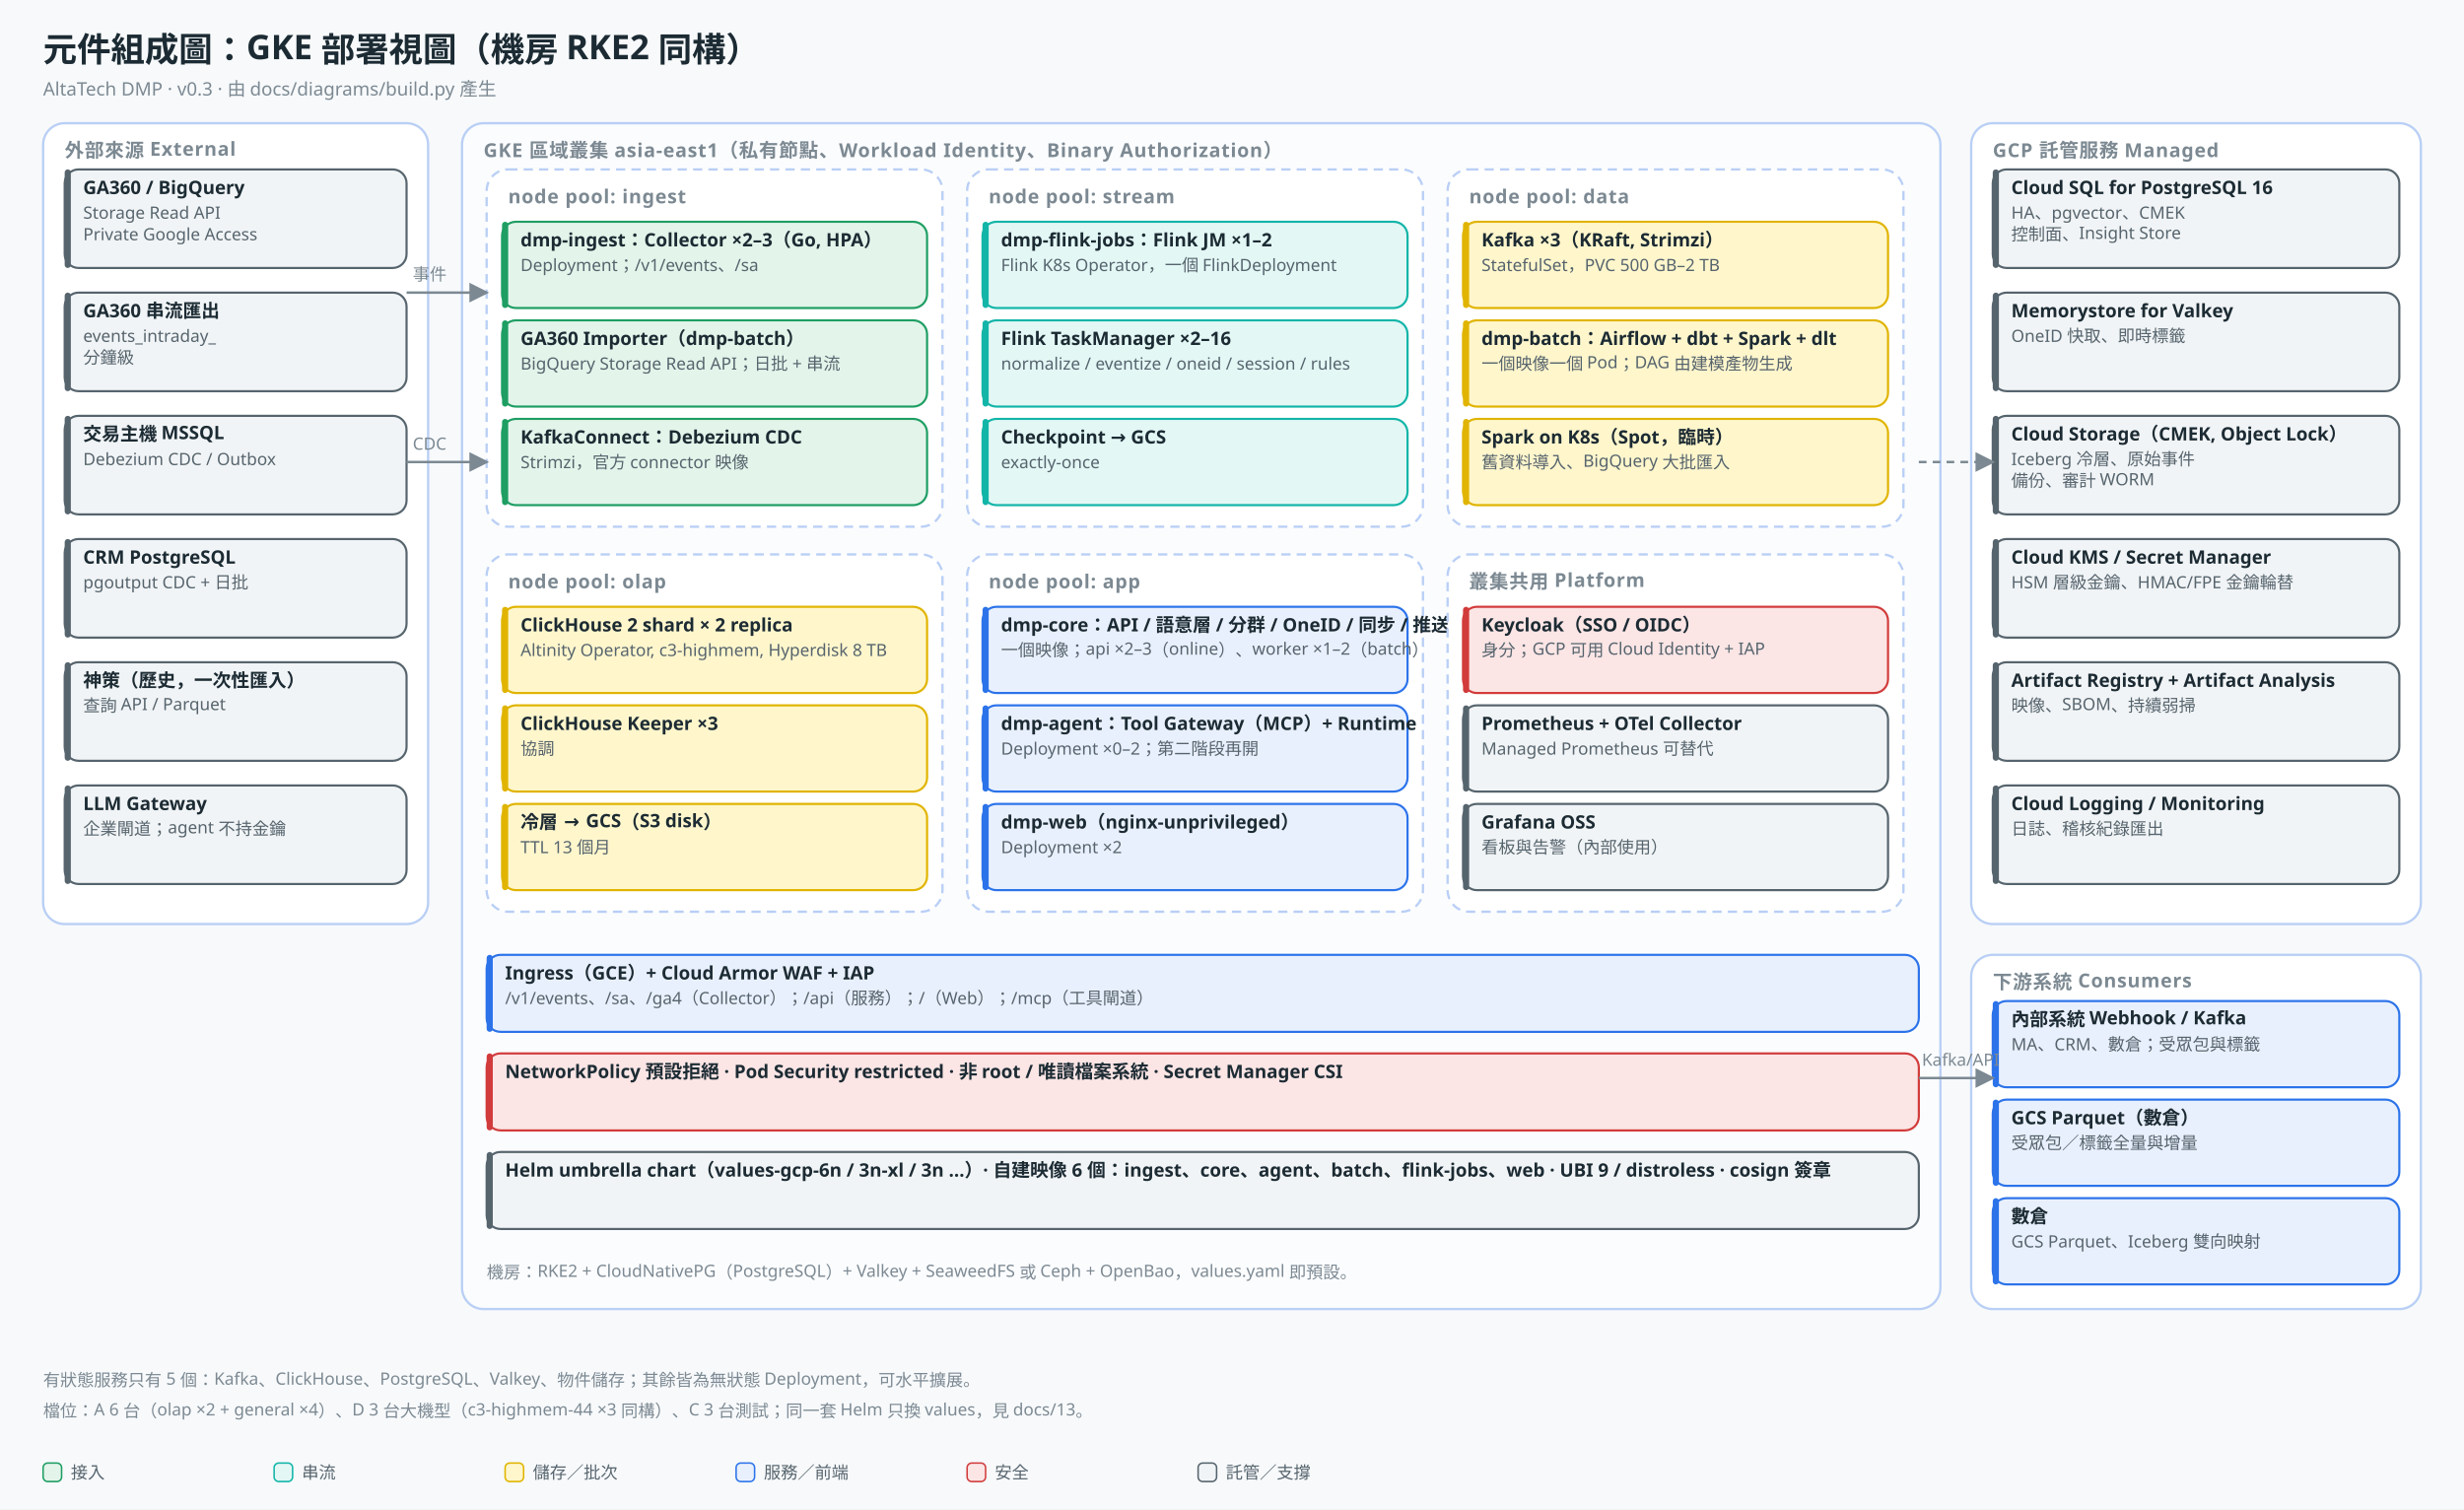
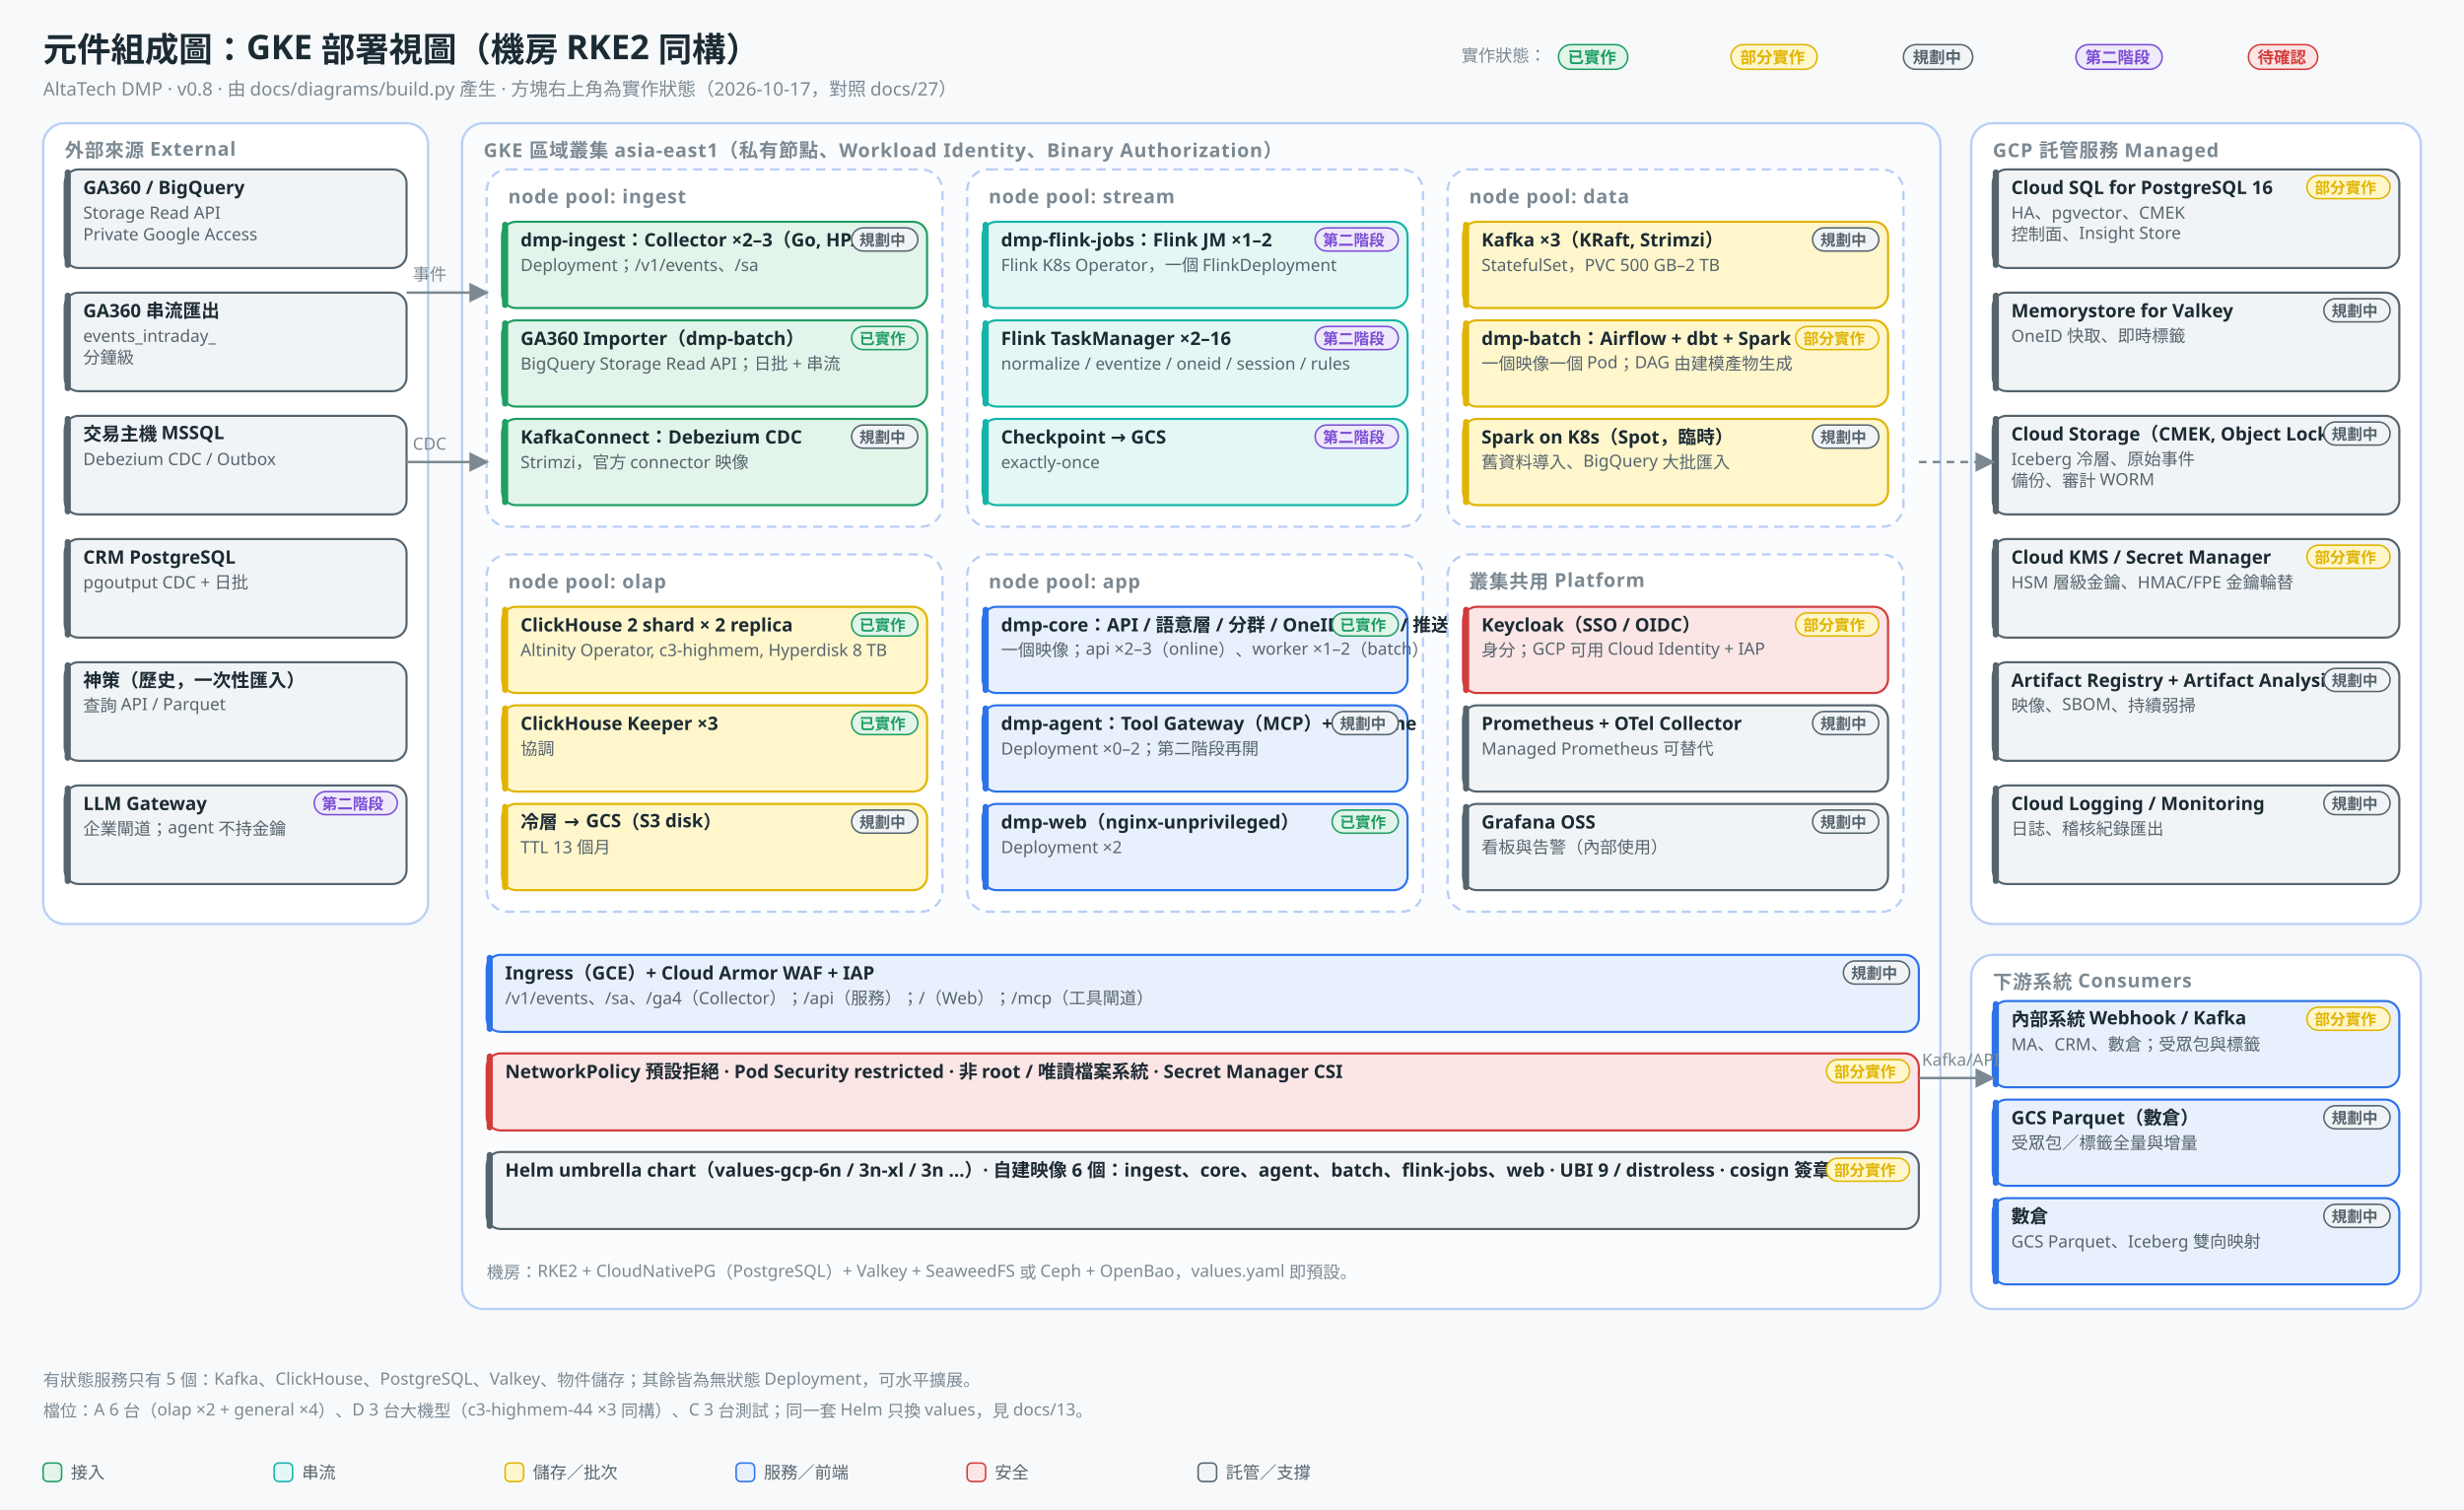
<svg xmlns="http://www.w3.org/2000/svg" viewBox="0 0 1600 980" width="1600" height="980">
  <defs>
    <marker id="ah" markerWidth="8" markerHeight="8" refX="7" refY="4" orient="auto">
      <path d="M0,0 L8,4 L0,8 z" fill="#7C8992" />
    </marker>
  </defs>
  <rect width="1600" height="980" fill="#F7F9FB" />
  <text x="28" y="40" font-family="'Plus Jakarta Sans','Noto Sans TC','PingFang TC','Microsoft JhengHei',sans-serif" font-size="22" font-weight="800" fill="#1C2B33">元件組成圖：GKE 部署視圖（機房 RKE2 同構）</text>
-   <text x="28" y="62" font-family="'Plus Jakarta Sans','Noto Sans TC','PingFang TC','Microsoft JhengHei',sans-serif" font-size="12" fill="#7C8992">AltaTech DMP · v0.3 · 由 docs/diagrams/build.py 產生</text>
+   <text x="28" y="62" font-family="'Plus Jakarta Sans','Noto Sans TC','PingFang TC','Microsoft JhengHei',sans-serif" font-size="12" fill="#7C8992">AltaTech DMP · v0.8 · 由 docs/diagrams/build.py 產生 · 方塊右上角為實作狀態（2026-10-17，對照 docs/27）</text>
+   <text x="1004" y="40" font-family="'Plus Jakarta Sans','Noto Sans TC','PingFang TC','Microsoft JhengHei',sans-serif" font-size="11" fill="#7C8992" text-anchor="end">實作狀態：</text>
+   <rect x="1012" y="29" width="45" height="16" rx="8" fill="#E3F4EA" stroke="#1E9E63" />
+   <text x="1018" y="41" font-family="'Plus Jakarta Sans','Noto Sans TC','PingFang TC','Microsoft JhengHei',sans-serif" font-size="10.5" font-weight="700" fill="#1E9E63">已實作</text>
+   <rect x="1124" y="29" width="56" height="16" rx="8" fill="#FFF6CC" stroke="#E0B400" />
+   <text x="1130" y="41" font-family="'Plus Jakarta Sans','Noto Sans TC','PingFang TC','Microsoft JhengHei',sans-serif" font-size="10.5" font-weight="700" fill="#E0B400">部分實作</text>
+   <rect x="1236" y="29" width="45" height="16" rx="8" fill="#F1F4F6" stroke="#56646D" />
+   <text x="1242" y="41" font-family="'Plus Jakarta Sans','Noto Sans TC','PingFang TC','Microsoft JhengHei',sans-serif" font-size="10.5" font-weight="700" fill="#56646D">規劃中</text>
+   <rect x="1348" y="29" width="56" height="16" rx="8" fill="#EEE9FB" stroke="#7C4DD6" />
+   <text x="1354" y="41" font-family="'Plus Jakarta Sans','Noto Sans TC','PingFang TC','Microsoft JhengHei',sans-serif" font-size="10.5" font-weight="700" fill="#7C4DD6">第二階段</text>
+   <rect x="1460" y="29" width="45" height="16" rx="8" fill="#FBE5E5" stroke="#D23B3B" />
+   <text x="1466" y="41" font-family="'Plus Jakarta Sans','Noto Sans TC','PingFang TC','Microsoft JhengHei',sans-serif" font-size="10.5" font-weight="700" fill="#D23B3B">待確認</text>
  <rect x="28" y="80" width="250" height="520" rx="14" fill="#FFFFFF" stroke="#B9CFF5" stroke-width="1.5" />
  <text x="42" y="102" font-family="'Plus Jakarta Sans','Noto Sans TC','PingFang TC','Microsoft JhengHei',sans-serif" font-size="12.5" font-weight="800" fill="#7C8992" letter-spacing=".5">外部來源  External</text>
  <rect x="42" y="110" width="222" height="64" rx="9" fill="#F1F4F6" stroke="#56646D" stroke-width="1.4" />
  <rect x="42" y="110" width="4" height="64" rx="2" fill="#56646D" />
  <text x="54" y="126" font-family="'Plus Jakarta Sans','Noto Sans TC','PingFang TC','Microsoft JhengHei',sans-serif" font-size="12" font-weight="700" fill="#1C2B33">GA360 / BigQuery</text>
  <text x="54" y="142" font-family="'Plus Jakarta Sans','Noto Sans TC','PingFang TC','Microsoft JhengHei',sans-serif" font-size="11" fill="#56646D">Storage Read API</text>
  <text x="54" y="156" font-family="'Plus Jakarta Sans','Noto Sans TC','PingFang TC','Microsoft JhengHei',sans-serif" font-size="11" fill="#56646D">Private Google Access</text>
  <rect x="42" y="190" width="222" height="64" rx="9" fill="#F1F4F6" stroke="#56646D" stroke-width="1.4" />
  <rect x="42" y="190" width="4" height="64" rx="2" fill="#56646D" />
  <text x="54" y="206" font-family="'Plus Jakarta Sans','Noto Sans TC','PingFang TC','Microsoft JhengHei',sans-serif" font-size="12" font-weight="700" fill="#1C2B33">GA360 串流匯出</text>
  <text x="54" y="222" font-family="'Plus Jakarta Sans','Noto Sans TC','PingFang TC','Microsoft JhengHei',sans-serif" font-size="11" fill="#56646D">events_intraday_</text>
  <text x="54" y="236" font-family="'Plus Jakarta Sans','Noto Sans TC','PingFang TC','Microsoft JhengHei',sans-serif" font-size="11" fill="#56646D">分鐘級</text>
  <rect x="42" y="270" width="222" height="64" rx="9" fill="#F1F4F6" stroke="#56646D" stroke-width="1.4" />
  <rect x="42" y="270" width="4" height="64" rx="2" fill="#56646D" />
  <text x="54" y="286" font-family="'Plus Jakarta Sans','Noto Sans TC','PingFang TC','Microsoft JhengHei',sans-serif" font-size="12" font-weight="700" fill="#1C2B33">交易主機 MSSQL</text>
  <text x="54" y="302" font-family="'Plus Jakarta Sans','Noto Sans TC','PingFang TC','Microsoft JhengHei',sans-serif" font-size="11" fill="#56646D">Debezium CDC / Outbox</text>
  <rect x="42" y="350" width="222" height="64" rx="9" fill="#F1F4F6" stroke="#56646D" stroke-width="1.4" />
  <rect x="42" y="350" width="4" height="64" rx="2" fill="#56646D" />
  <text x="54" y="366" font-family="'Plus Jakarta Sans','Noto Sans TC','PingFang TC','Microsoft JhengHei',sans-serif" font-size="12" font-weight="700" fill="#1C2B33">CRM PostgreSQL</text>
  <text x="54" y="382" font-family="'Plus Jakarta Sans','Noto Sans TC','PingFang TC','Microsoft JhengHei',sans-serif" font-size="11" fill="#56646D">pgoutput CDC + 日批</text>
  <rect x="42" y="430" width="222" height="64" rx="9" fill="#F1F4F6" stroke="#56646D" stroke-width="1.4" />
  <rect x="42" y="430" width="4" height="64" rx="2" fill="#56646D" />
  <text x="54" y="446" font-family="'Plus Jakarta Sans','Noto Sans TC','PingFang TC','Microsoft JhengHei',sans-serif" font-size="12" font-weight="700" fill="#1C2B33">神策（歷史，一次性匯入）</text>
  <text x="54" y="462" font-family="'Plus Jakarta Sans','Noto Sans TC','PingFang TC','Microsoft JhengHei',sans-serif" font-size="11" fill="#56646D">查詢 API / Parquet</text>
  <rect x="42" y="510" width="222" height="64" rx="9" fill="#F1F4F6" stroke="#56646D" stroke-width="1.4" />
  <rect x="42" y="510" width="4" height="64" rx="2" fill="#56646D" />
  <text x="54" y="526" font-family="'Plus Jakarta Sans','Noto Sans TC','PingFang TC','Microsoft JhengHei',sans-serif" font-size="12" font-weight="700" fill="#1C2B33">LLM Gateway</text>
  <text x="54" y="542" font-family="'Plus Jakarta Sans','Noto Sans TC','PingFang TC','Microsoft JhengHei',sans-serif" font-size="11" fill="#56646D">企業閘道；agent 不持金鑰</text>
+   <rect x="204" y="514" width="54" height="15" rx="7.5" fill="#EEE9FB" stroke="#7C4DD6" stroke-width="1" />
+   <text x="209" y="525.5" font-family="'Plus Jakarta Sans','Noto Sans TC','PingFang TC','Microsoft JhengHei',sans-serif" font-size="10" font-weight="700" fill="#7C4DD6">第二階段</text>
  <rect x="300" y="80" width="960" height="770" rx="14" fill="#FBFCFE" stroke="#B9CFF5" stroke-width="1.5" />
  <text x="314" y="102" font-family="'Plus Jakarta Sans','Noto Sans TC','PingFang TC','Microsoft JhengHei',sans-serif" font-size="12.5" font-weight="800" fill="#7C8992" letter-spacing=".5">GKE 區域叢集  asia-east1（私有節點、Workload Identity、Binary Authorization）</text>
  <rect x="316" y="110" width="296" height="232" rx="14" fill="#FFFFFF" stroke="#B9CFF5" stroke-width="1.5" stroke-dasharray="6 4" />
  <text x="330" y="132" font-family="'Plus Jakarta Sans','Noto Sans TC','PingFang TC','Microsoft JhengHei',sans-serif" font-size="12.5" font-weight="800" fill="#7C8992" letter-spacing=".5">node pool: ingest</text>
  <rect x="326" y="144" width="276" height="56" rx="9" fill="#E3F4EA" stroke="#1E9E63" stroke-width="1.4" />
  <rect x="326" y="144" width="4" height="56" rx="2" fill="#1E9E63" />
  <text x="338" y="160" font-family="'Plus Jakarta Sans','Noto Sans TC','PingFang TC','Microsoft JhengHei',sans-serif" font-size="12" font-weight="700" fill="#1C2B33">dmp-ingest：Collector ×2–3（Go, HPA）</text>
  <text x="338" y="176" font-family="'Plus Jakarta Sans','Noto Sans TC','PingFang TC','Microsoft JhengHei',sans-serif" font-size="11" fill="#56646D">Deployment；/v1/events、/sa</text>
+   <rect x="553" y="148" width="43" height="15" rx="7.5" fill="#F1F4F6" stroke="#56646D" stroke-width="1" />
+   <text x="558" y="159.5" font-family="'Plus Jakarta Sans','Noto Sans TC','PingFang TC','Microsoft JhengHei',sans-serif" font-size="10" font-weight="700" fill="#56646D">規劃中</text>
  <rect x="326" y="208" width="276" height="56" rx="9" fill="#E3F4EA" stroke="#1E9E63" stroke-width="1.4" />
  <rect x="326" y="208" width="4" height="56" rx="2" fill="#1E9E63" />
  <text x="338" y="224" font-family="'Plus Jakarta Sans','Noto Sans TC','PingFang TC','Microsoft JhengHei',sans-serif" font-size="12" font-weight="700" fill="#1C2B33">GA360 Importer（dmp-batch）</text>
  <text x="338" y="240" font-family="'Plus Jakarta Sans','Noto Sans TC','PingFang TC','Microsoft JhengHei',sans-serif" font-size="11" fill="#56646D">BigQuery Storage Read API；日批 + 串流</text>
+   <rect x="553" y="212" width="43" height="15" rx="7.5" fill="#E3F4EA" stroke="#1E9E63" stroke-width="1" />
+   <text x="558" y="223.5" font-family="'Plus Jakarta Sans','Noto Sans TC','PingFang TC','Microsoft JhengHei',sans-serif" font-size="10" font-weight="700" fill="#1E9E63">已實作</text>
  <rect x="326" y="272" width="276" height="56" rx="9" fill="#E3F4EA" stroke="#1E9E63" stroke-width="1.4" />
  <rect x="326" y="272" width="4" height="56" rx="2" fill="#1E9E63" />
  <text x="338" y="288" font-family="'Plus Jakarta Sans','Noto Sans TC','PingFang TC','Microsoft JhengHei',sans-serif" font-size="12" font-weight="700" fill="#1C2B33">KafkaConnect：Debezium CDC</text>
  <text x="338" y="304" font-family="'Plus Jakarta Sans','Noto Sans TC','PingFang TC','Microsoft JhengHei',sans-serif" font-size="11" fill="#56646D">Strimzi，官方 connector 映像</text>
+   <rect x="553" y="276" width="43" height="15" rx="7.5" fill="#F1F4F6" stroke="#56646D" stroke-width="1" />
+   <text x="558" y="287.5" font-family="'Plus Jakarta Sans','Noto Sans TC','PingFang TC','Microsoft JhengHei',sans-serif" font-size="10" font-weight="700" fill="#56646D">規劃中</text>
  <rect x="628" y="110" width="296" height="232" rx="14" fill="#FFFFFF" stroke="#B9CFF5" stroke-width="1.5" stroke-dasharray="6 4" />
  <text x="642" y="132" font-family="'Plus Jakarta Sans','Noto Sans TC','PingFang TC','Microsoft JhengHei',sans-serif" font-size="12.5" font-weight="800" fill="#7C8992" letter-spacing=".5">node pool: stream</text>
  <rect x="638" y="144" width="276" height="56" rx="9" fill="#E3F7F5" stroke="#12B5A8" stroke-width="1.4" />
  <rect x="638" y="144" width="4" height="56" rx="2" fill="#12B5A8" />
  <text x="650" y="160" font-family="'Plus Jakarta Sans','Noto Sans TC','PingFang TC','Microsoft JhengHei',sans-serif" font-size="12" font-weight="700" fill="#1C2B33">dmp-flink-jobs：Flink JM ×1–2</text>
  <text x="650" y="176" font-family="'Plus Jakarta Sans','Noto Sans TC','PingFang TC','Microsoft JhengHei',sans-serif" font-size="11" fill="#56646D">Flink K8s Operator，一個 FlinkDeployment</text>
+   <rect x="854" y="148" width="54" height="15" rx="7.5" fill="#EEE9FB" stroke="#7C4DD6" stroke-width="1" />
+   <text x="859" y="159.5" font-family="'Plus Jakarta Sans','Noto Sans TC','PingFang TC','Microsoft JhengHei',sans-serif" font-size="10" font-weight="700" fill="#7C4DD6">第二階段</text>
  <rect x="638" y="208" width="276" height="56" rx="9" fill="#E3F7F5" stroke="#12B5A8" stroke-width="1.4" />
  <rect x="638" y="208" width="4" height="56" rx="2" fill="#12B5A8" />
  <text x="650" y="224" font-family="'Plus Jakarta Sans','Noto Sans TC','PingFang TC','Microsoft JhengHei',sans-serif" font-size="12" font-weight="700" fill="#1C2B33">Flink TaskManager ×2–16</text>
  <text x="650" y="240" font-family="'Plus Jakarta Sans','Noto Sans TC','PingFang TC','Microsoft JhengHei',sans-serif" font-size="11" fill="#56646D">normalize / eventize / oneid / session / rules</text>
+   <rect x="854" y="212" width="54" height="15" rx="7.5" fill="#EEE9FB" stroke="#7C4DD6" stroke-width="1" />
+   <text x="859" y="223.5" font-family="'Plus Jakarta Sans','Noto Sans TC','PingFang TC','Microsoft JhengHei',sans-serif" font-size="10" font-weight="700" fill="#7C4DD6">第二階段</text>
  <rect x="638" y="272" width="276" height="56" rx="9" fill="#E3F7F5" stroke="#12B5A8" stroke-width="1.4" />
  <rect x="638" y="272" width="4" height="56" rx="2" fill="#12B5A8" />
  <text x="650" y="288" font-family="'Plus Jakarta Sans','Noto Sans TC','PingFang TC','Microsoft JhengHei',sans-serif" font-size="12" font-weight="700" fill="#1C2B33">Checkpoint → GCS</text>
  <text x="650" y="304" font-family="'Plus Jakarta Sans','Noto Sans TC','PingFang TC','Microsoft JhengHei',sans-serif" font-size="11" fill="#56646D">exactly-once</text>
+   <rect x="854" y="276" width="54" height="15" rx="7.5" fill="#EEE9FB" stroke="#7C4DD6" stroke-width="1" />
+   <text x="859" y="287.5" font-family="'Plus Jakarta Sans','Noto Sans TC','PingFang TC','Microsoft JhengHei',sans-serif" font-size="10" font-weight="700" fill="#7C4DD6">第二階段</text>
  <rect x="940" y="110" width="296" height="232" rx="14" fill="#FFFFFF" stroke="#B9CFF5" stroke-width="1.5" stroke-dasharray="6 4" />
  <text x="954" y="132" font-family="'Plus Jakarta Sans','Noto Sans TC','PingFang TC','Microsoft JhengHei',sans-serif" font-size="12.5" font-weight="800" fill="#7C8992" letter-spacing=".5">node pool: data</text>
  <rect x="950" y="144" width="276" height="56" rx="9" fill="#FFF6CC" stroke="#E0B400" stroke-width="1.4" />
  <rect x="950" y="144" width="4" height="56" rx="2" fill="#E0B400" />
  <text x="962" y="160" font-family="'Plus Jakarta Sans','Noto Sans TC','PingFang TC','Microsoft JhengHei',sans-serif" font-size="12" font-weight="700" fill="#1C2B33">Kafka ×3（KRaft, Strimzi）</text>
  <text x="962" y="176" font-family="'Plus Jakarta Sans','Noto Sans TC','PingFang TC','Microsoft JhengHei',sans-serif" font-size="11" fill="#56646D">StatefulSet，PVC 500 GB–2 TB</text>
+   <rect x="1177" y="148" width="43" height="15" rx="7.5" fill="#F1F4F6" stroke="#56646D" stroke-width="1" />
+   <text x="1182" y="159.5" font-family="'Plus Jakarta Sans','Noto Sans TC','PingFang TC','Microsoft JhengHei',sans-serif" font-size="10" font-weight="700" fill="#56646D">規劃中</text>
  <rect x="950" y="208" width="276" height="56" rx="9" fill="#FFF6CC" stroke="#E0B400" stroke-width="1.4" />
  <rect x="950" y="208" width="4" height="56" rx="2" fill="#E0B400" />
  <text x="962" y="224" font-family="'Plus Jakarta Sans','Noto Sans TC','PingFang TC','Microsoft JhengHei',sans-serif" font-size="12" font-weight="700" fill="#1C2B33">dmp-batch：Airflow + dbt + Spark + dlt</text>
  <text x="962" y="240" font-family="'Plus Jakarta Sans','Noto Sans TC','PingFang TC','Microsoft JhengHei',sans-serif" font-size="11" fill="#56646D">一個映像一個 Pod；DAG 由建模產物生成</text>
+   <rect x="1166" y="212" width="54" height="15" rx="7.5" fill="#FFF6CC" stroke="#E0B400" stroke-width="1" />
+   <text x="1171" y="223.5" font-family="'Plus Jakarta Sans','Noto Sans TC','PingFang TC','Microsoft JhengHei',sans-serif" font-size="10" font-weight="700" fill="#E0B400">部分實作</text>
  <rect x="950" y="272" width="276" height="56" rx="9" fill="#FFF6CC" stroke="#E0B400" stroke-width="1.4" />
  <rect x="950" y="272" width="4" height="56" rx="2" fill="#E0B400" />
  <text x="962" y="288" font-family="'Plus Jakarta Sans','Noto Sans TC','PingFang TC','Microsoft JhengHei',sans-serif" font-size="12" font-weight="700" fill="#1C2B33">Spark on K8s（Spot，臨時）</text>
  <text x="962" y="304" font-family="'Plus Jakarta Sans','Noto Sans TC','PingFang TC','Microsoft JhengHei',sans-serif" font-size="11" fill="#56646D">舊資料導入、BigQuery 大批匯入</text>
+   <rect x="1177" y="276" width="43" height="15" rx="7.5" fill="#F1F4F6" stroke="#56646D" stroke-width="1" />
+   <text x="1182" y="287.5" font-family="'Plus Jakarta Sans','Noto Sans TC','PingFang TC','Microsoft JhengHei',sans-serif" font-size="10" font-weight="700" fill="#56646D">規劃中</text>
  <rect x="316" y="360" width="296" height="232" rx="14" fill="#FFFFFF" stroke="#B9CFF5" stroke-width="1.5" stroke-dasharray="6 4" />
  <text x="330" y="382" font-family="'Plus Jakarta Sans','Noto Sans TC','PingFang TC','Microsoft JhengHei',sans-serif" font-size="12.5" font-weight="800" fill="#7C8992" letter-spacing=".5">node pool: olap</text>
  <rect x="326" y="394" width="276" height="56" rx="9" fill="#FFF6CC" stroke="#E0B400" stroke-width="1.4" />
  <rect x="326" y="394" width="4" height="56" rx="2" fill="#E0B400" />
  <text x="338" y="410" font-family="'Plus Jakarta Sans','Noto Sans TC','PingFang TC','Microsoft JhengHei',sans-serif" font-size="12" font-weight="700" fill="#1C2B33">ClickHouse 2 shard × 2 replica</text>
  <text x="338" y="426" font-family="'Plus Jakarta Sans','Noto Sans TC','PingFang TC','Microsoft JhengHei',sans-serif" font-size="11" fill="#56646D">Altinity Operator, c3-highmem, Hyperdisk 8 TB</text>
+   <rect x="553" y="398" width="43" height="15" rx="7.5" fill="#E3F4EA" stroke="#1E9E63" stroke-width="1" />
+   <text x="558" y="409.5" font-family="'Plus Jakarta Sans','Noto Sans TC','PingFang TC','Microsoft JhengHei',sans-serif" font-size="10" font-weight="700" fill="#1E9E63">已實作</text>
  <rect x="326" y="458" width="276" height="56" rx="9" fill="#FFF6CC" stroke="#E0B400" stroke-width="1.4" />
  <rect x="326" y="458" width="4" height="56" rx="2" fill="#E0B400" />
  <text x="338" y="474" font-family="'Plus Jakarta Sans','Noto Sans TC','PingFang TC','Microsoft JhengHei',sans-serif" font-size="12" font-weight="700" fill="#1C2B33">ClickHouse Keeper ×3</text>
  <text x="338" y="490" font-family="'Plus Jakarta Sans','Noto Sans TC','PingFang TC','Microsoft JhengHei',sans-serif" font-size="11" fill="#56646D">協調</text>
+   <rect x="553" y="462" width="43" height="15" rx="7.5" fill="#E3F4EA" stroke="#1E9E63" stroke-width="1" />
+   <text x="558" y="473.5" font-family="'Plus Jakarta Sans','Noto Sans TC','PingFang TC','Microsoft JhengHei',sans-serif" font-size="10" font-weight="700" fill="#1E9E63">已實作</text>
  <rect x="326" y="522" width="276" height="56" rx="9" fill="#FFF6CC" stroke="#E0B400" stroke-width="1.4" />
  <rect x="326" y="522" width="4" height="56" rx="2" fill="#E0B400" />
  <text x="338" y="538" font-family="'Plus Jakarta Sans','Noto Sans TC','PingFang TC','Microsoft JhengHei',sans-serif" font-size="12" font-weight="700" fill="#1C2B33">冷層 → GCS（S3 disk）</text>
  <text x="338" y="554" font-family="'Plus Jakarta Sans','Noto Sans TC','PingFang TC','Microsoft JhengHei',sans-serif" font-size="11" fill="#56646D">TTL 13 個月</text>
+   <rect x="553" y="526" width="43" height="15" rx="7.5" fill="#F1F4F6" stroke="#56646D" stroke-width="1" />
+   <text x="558" y="537.5" font-family="'Plus Jakarta Sans','Noto Sans TC','PingFang TC','Microsoft JhengHei',sans-serif" font-size="10" font-weight="700" fill="#56646D">規劃中</text>
  <rect x="628" y="360" width="296" height="232" rx="14" fill="#FFFFFF" stroke="#B9CFF5" stroke-width="1.5" stroke-dasharray="6 4" />
  <text x="642" y="382" font-family="'Plus Jakarta Sans','Noto Sans TC','PingFang TC','Microsoft JhengHei',sans-serif" font-size="12.5" font-weight="800" fill="#7C8992" letter-spacing=".5">node pool: app</text>
  <rect x="638" y="394" width="276" height="56" rx="9" fill="#E9F0FD" stroke="#2C73EA" stroke-width="1.4" />
  <rect x="638" y="394" width="4" height="56" rx="2" fill="#2C73EA" />
  <text x="650" y="410" font-family="'Plus Jakarta Sans','Noto Sans TC','PingFang TC','Microsoft JhengHei',sans-serif" font-size="12" font-weight="700" fill="#1C2B33">dmp-core：API / 語意層 / 分群 / OneID / 同步 / 推送</text>
  <text x="650" y="426" font-family="'Plus Jakarta Sans','Noto Sans TC','PingFang TC','Microsoft JhengHei',sans-serif" font-size="11" fill="#56646D">一個映像；api ×2–3（online）、worker ×1–2（batch）</text>
+   <rect x="865" y="398" width="43" height="15" rx="7.5" fill="#E3F4EA" stroke="#1E9E63" stroke-width="1" />
+   <text x="870" y="409.5" font-family="'Plus Jakarta Sans','Noto Sans TC','PingFang TC','Microsoft JhengHei',sans-serif" font-size="10" font-weight="700" fill="#1E9E63">已實作</text>
  <rect x="638" y="458" width="276" height="56" rx="9" fill="#E9F0FD" stroke="#2C73EA" stroke-width="1.4" />
  <rect x="638" y="458" width="4" height="56" rx="2" fill="#2C73EA" />
  <text x="650" y="474" font-family="'Plus Jakarta Sans','Noto Sans TC','PingFang TC','Microsoft JhengHei',sans-serif" font-size="12" font-weight="700" fill="#1C2B33">dmp-agent：Tool Gateway（MCP）+ Runtime</text>
  <text x="650" y="490" font-family="'Plus Jakarta Sans','Noto Sans TC','PingFang TC','Microsoft JhengHei',sans-serif" font-size="11" fill="#56646D">Deployment ×0–2；第二階段再開</text>
+   <rect x="865" y="462" width="43" height="15" rx="7.5" fill="#F1F4F6" stroke="#56646D" stroke-width="1" />
+   <text x="870" y="473.5" font-family="'Plus Jakarta Sans','Noto Sans TC','PingFang TC','Microsoft JhengHei',sans-serif" font-size="10" font-weight="700" fill="#56646D">規劃中</text>
  <rect x="638" y="522" width="276" height="56" rx="9" fill="#E9F0FD" stroke="#2C73EA" stroke-width="1.4" />
  <rect x="638" y="522" width="4" height="56" rx="2" fill="#2C73EA" />
  <text x="650" y="538" font-family="'Plus Jakarta Sans','Noto Sans TC','PingFang TC','Microsoft JhengHei',sans-serif" font-size="12" font-weight="700" fill="#1C2B33">dmp-web（nginx-unprivileged）</text>
  <text x="650" y="554" font-family="'Plus Jakarta Sans','Noto Sans TC','PingFang TC','Microsoft JhengHei',sans-serif" font-size="11" fill="#56646D">Deployment ×2</text>
+   <rect x="865" y="526" width="43" height="15" rx="7.5" fill="#E3F4EA" stroke="#1E9E63" stroke-width="1" />
+   <text x="870" y="537.5" font-family="'Plus Jakarta Sans','Noto Sans TC','PingFang TC','Microsoft JhengHei',sans-serif" font-size="10" font-weight="700" fill="#1E9E63">已實作</text>
  <rect x="940" y="360" width="296" height="232" rx="14" fill="#FFFFFF" stroke="#B9CFF5" stroke-width="1.5" stroke-dasharray="6 4" />
  <text x="954" y="382" font-family="'Plus Jakarta Sans','Noto Sans TC','PingFang TC','Microsoft JhengHei',sans-serif" font-size="12.5" font-weight="800" fill="#7C8992" letter-spacing=".5">叢集共用  Platform</text>
  <rect x="950" y="394" width="276" height="56" rx="9" fill="#FBE5E5" stroke="#D23B3B" stroke-width="1.4" />
  <rect x="950" y="394" width="4" height="56" rx="2" fill="#D23B3B" />
  <text x="962" y="410" font-family="'Plus Jakarta Sans','Noto Sans TC','PingFang TC','Microsoft JhengHei',sans-serif" font-size="12" font-weight="700" fill="#1C2B33">Keycloak（SSO / OIDC）</text>
  <text x="962" y="426" font-family="'Plus Jakarta Sans','Noto Sans TC','PingFang TC','Microsoft JhengHei',sans-serif" font-size="11" fill="#56646D">身分；GCP 可用 Cloud Identity + IAP</text>
+   <rect x="1166" y="398" width="54" height="15" rx="7.5" fill="#FFF6CC" stroke="#E0B400" stroke-width="1" />
+   <text x="1171" y="409.5" font-family="'Plus Jakarta Sans','Noto Sans TC','PingFang TC','Microsoft JhengHei',sans-serif" font-size="10" font-weight="700" fill="#E0B400">部分實作</text>
  <rect x="950" y="458" width="276" height="56" rx="9" fill="#F1F4F6" stroke="#56646D" stroke-width="1.4" />
  <rect x="950" y="458" width="4" height="56" rx="2" fill="#56646D" />
  <text x="962" y="474" font-family="'Plus Jakarta Sans','Noto Sans TC','PingFang TC','Microsoft JhengHei',sans-serif" font-size="12" font-weight="700" fill="#1C2B33">Prometheus + OTel Collector</text>
  <text x="962" y="490" font-family="'Plus Jakarta Sans','Noto Sans TC','PingFang TC','Microsoft JhengHei',sans-serif" font-size="11" fill="#56646D">Managed Prometheus 可替代</text>
+   <rect x="1177" y="462" width="43" height="15" rx="7.5" fill="#F1F4F6" stroke="#56646D" stroke-width="1" />
+   <text x="1182" y="473.5" font-family="'Plus Jakarta Sans','Noto Sans TC','PingFang TC','Microsoft JhengHei',sans-serif" font-size="10" font-weight="700" fill="#56646D">規劃中</text>
  <rect x="950" y="522" width="276" height="56" rx="9" fill="#F1F4F6" stroke="#56646D" stroke-width="1.4" />
  <rect x="950" y="522" width="4" height="56" rx="2" fill="#56646D" />
  <text x="962" y="538" font-family="'Plus Jakarta Sans','Noto Sans TC','PingFang TC','Microsoft JhengHei',sans-serif" font-size="12" font-weight="700" fill="#1C2B33">Grafana OSS</text>
  <text x="962" y="554" font-family="'Plus Jakarta Sans','Noto Sans TC','PingFang TC','Microsoft JhengHei',sans-serif" font-size="11" fill="#56646D">看板與告警（內部使用）</text>
+   <rect x="1177" y="526" width="43" height="15" rx="7.5" fill="#F1F4F6" stroke="#56646D" stroke-width="1" />
+   <text x="1182" y="537.5" font-family="'Plus Jakarta Sans','Noto Sans TC','PingFang TC','Microsoft JhengHei',sans-serif" font-size="10" font-weight="700" fill="#56646D">規劃中</text>
  <rect x="316" y="620" width="930" height="50" rx="9" fill="#E9F0FD" stroke="#2C73EA" stroke-width="1.4" />
  <rect x="316" y="620" width="4" height="50" rx="2" fill="#2C73EA" />
  <text x="328" y="636" font-family="'Plus Jakarta Sans','Noto Sans TC','PingFang TC','Microsoft JhengHei',sans-serif" font-size="12" font-weight="700" fill="#1C2B33">Ingress（GCE）+ Cloud Armor WAF + IAP</text>
  <text x="328" y="652" font-family="'Plus Jakarta Sans','Noto Sans TC','PingFang TC','Microsoft JhengHei',sans-serif" font-size="11" fill="#56646D">/v1/events、/sa、/ga4（Collector）；/api（服務）；/（Web）；/mcp（工具閘道）</text>
+   <rect x="1197" y="624" width="43" height="15" rx="7.5" fill="#F1F4F6" stroke="#56646D" stroke-width="1" />
+   <text x="1202" y="635.5" font-family="'Plus Jakarta Sans','Noto Sans TC','PingFang TC','Microsoft JhengHei',sans-serif" font-size="10" font-weight="700" fill="#56646D">規劃中</text>
  <rect x="316" y="684" width="930" height="50" rx="9" fill="#FBE5E5" stroke="#D23B3B" stroke-width="1.4" />
  <rect x="316" y="684" width="4" height="50" rx="2" fill="#D23B3B" />
  <text x="328" y="700" font-family="'Plus Jakarta Sans','Noto Sans TC','PingFang TC','Microsoft JhengHei',sans-serif" font-size="12" font-weight="700" fill="#1C2B33">NetworkPolicy 預設拒絕 · Pod Security restricted · 非 root / 唯讀檔案系統 · Secret Manager CSI</text>
+   <rect x="1186" y="688" width="54" height="15" rx="7.5" fill="#FFF6CC" stroke="#E0B400" stroke-width="1" />
+   <text x="1191" y="699.5" font-family="'Plus Jakarta Sans','Noto Sans TC','PingFang TC','Microsoft JhengHei',sans-serif" font-size="10" font-weight="700" fill="#E0B400">部分實作</text>
  <rect x="316" y="748" width="930" height="50" rx="9" fill="#F1F4F6" stroke="#56646D" stroke-width="1.4" />
  <rect x="316" y="748" width="4" height="50" rx="2" fill="#56646D" />
  <text x="328" y="764" font-family="'Plus Jakarta Sans','Noto Sans TC','PingFang TC','Microsoft JhengHei',sans-serif" font-size="12" font-weight="700" fill="#1C2B33">Helm umbrella chart（values-gcp-6n / 3n-xl / 3n …）· 自建映像 6 個：ingest、core、agent、batch、flink-jobs、web · UBI 9 / distroless · cosign 簽章</text>
+   <rect x="1186" y="752" width="54" height="15" rx="7.5" fill="#FFF6CC" stroke="#E0B400" stroke-width="1" />
+   <text x="1191" y="763.5" font-family="'Plus Jakarta Sans','Noto Sans TC','PingFang TC','Microsoft JhengHei',sans-serif" font-size="10" font-weight="700" fill="#E0B400">部分實作</text>
  <text x="316" y="830" font-family="'Plus Jakarta Sans','Noto Sans TC','PingFang TC','Microsoft JhengHei',sans-serif" font-size="11" fill="#7C8992">機房：RKE2 + CloudNativePG（PostgreSQL）+ Valkey + SeaweedFS 或 Ceph + OpenBao，values.yaml 即預設。</text>
  <rect x="1280" y="80" width="292" height="520" rx="14" fill="#FFFFFF" stroke="#B9CFF5" stroke-width="1.5" />
  <text x="1294" y="102" font-family="'Plus Jakarta Sans','Noto Sans TC','PingFang TC','Microsoft JhengHei',sans-serif" font-size="12.5" font-weight="800" fill="#7C8992" letter-spacing=".5">GCP 託管服務  Managed</text>
  <rect x="1294" y="110" width="264" height="64" rx="9" fill="#F1F4F6" stroke="#56646D" stroke-width="1.4" />
  <rect x="1294" y="110" width="4" height="64" rx="2" fill="#56646D" />
  <text x="1306" y="126" font-family="'Plus Jakarta Sans','Noto Sans TC','PingFang TC','Microsoft JhengHei',sans-serif" font-size="12" font-weight="700" fill="#1C2B33">Cloud SQL for PostgreSQL 16</text>
  <text x="1306" y="142" font-family="'Plus Jakarta Sans','Noto Sans TC','PingFang TC','Microsoft JhengHei',sans-serif" font-size="11" fill="#56646D">HA、pgvector、CMEK</text>
  <text x="1306" y="156" font-family="'Plus Jakarta Sans','Noto Sans TC','PingFang TC','Microsoft JhengHei',sans-serif" font-size="11" fill="#56646D">控制面、Insight Store</text>
+   <rect x="1498" y="114" width="54" height="15" rx="7.5" fill="#FFF6CC" stroke="#E0B400" stroke-width="1" />
+   <text x="1503" y="125.5" font-family="'Plus Jakarta Sans','Noto Sans TC','PingFang TC','Microsoft JhengHei',sans-serif" font-size="10" font-weight="700" fill="#E0B400">部分實作</text>
  <rect x="1294" y="190" width="264" height="64" rx="9" fill="#F1F4F6" stroke="#56646D" stroke-width="1.4" />
  <rect x="1294" y="190" width="4" height="64" rx="2" fill="#56646D" />
  <text x="1306" y="206" font-family="'Plus Jakarta Sans','Noto Sans TC','PingFang TC','Microsoft JhengHei',sans-serif" font-size="12" font-weight="700" fill="#1C2B33">Memorystore for Valkey</text>
  <text x="1306" y="222" font-family="'Plus Jakarta Sans','Noto Sans TC','PingFang TC','Microsoft JhengHei',sans-serif" font-size="11" fill="#56646D">OneID 快取、即時標籤</text>
+   <rect x="1509" y="194" width="43" height="15" rx="7.5" fill="#F1F4F6" stroke="#56646D" stroke-width="1" />
+   <text x="1514" y="205.5" font-family="'Plus Jakarta Sans','Noto Sans TC','PingFang TC','Microsoft JhengHei',sans-serif" font-size="10" font-weight="700" fill="#56646D">規劃中</text>
  <rect x="1294" y="270" width="264" height="64" rx="9" fill="#F1F4F6" stroke="#56646D" stroke-width="1.4" />
  <rect x="1294" y="270" width="4" height="64" rx="2" fill="#56646D" />
  <text x="1306" y="286" font-family="'Plus Jakarta Sans','Noto Sans TC','PingFang TC','Microsoft JhengHei',sans-serif" font-size="12" font-weight="700" fill="#1C2B33">Cloud Storage（CMEK, Object Lock）</text>
  <text x="1306" y="302" font-family="'Plus Jakarta Sans','Noto Sans TC','PingFang TC','Microsoft JhengHei',sans-serif" font-size="11" fill="#56646D">Iceberg 冷層、原始事件</text>
  <text x="1306" y="316" font-family="'Plus Jakarta Sans','Noto Sans TC','PingFang TC','Microsoft JhengHei',sans-serif" font-size="11" fill="#56646D">備份、審計 WORM</text>
+   <rect x="1509" y="274" width="43" height="15" rx="7.5" fill="#F1F4F6" stroke="#56646D" stroke-width="1" />
+   <text x="1514" y="285.5" font-family="'Plus Jakarta Sans','Noto Sans TC','PingFang TC','Microsoft JhengHei',sans-serif" font-size="10" font-weight="700" fill="#56646D">規劃中</text>
  <rect x="1294" y="350" width="264" height="64" rx="9" fill="#F1F4F6" stroke="#56646D" stroke-width="1.4" />
  <rect x="1294" y="350" width="4" height="64" rx="2" fill="#56646D" />
  <text x="1306" y="366" font-family="'Plus Jakarta Sans','Noto Sans TC','PingFang TC','Microsoft JhengHei',sans-serif" font-size="12" font-weight="700" fill="#1C2B33">Cloud KMS / Secret Manager</text>
  <text x="1306" y="382" font-family="'Plus Jakarta Sans','Noto Sans TC','PingFang TC','Microsoft JhengHei',sans-serif" font-size="11" fill="#56646D">HSM 層級金鑰、HMAC/FPE 金鑰輪替</text>
+   <rect x="1498" y="354" width="54" height="15" rx="7.5" fill="#FFF6CC" stroke="#E0B400" stroke-width="1" />
+   <text x="1503" y="365.5" font-family="'Plus Jakarta Sans','Noto Sans TC','PingFang TC','Microsoft JhengHei',sans-serif" font-size="10" font-weight="700" fill="#E0B400">部分實作</text>
  <rect x="1294" y="430" width="264" height="64" rx="9" fill="#F1F4F6" stroke="#56646D" stroke-width="1.4" />
  <rect x="1294" y="430" width="4" height="64" rx="2" fill="#56646D" />
  <text x="1306" y="446" font-family="'Plus Jakarta Sans','Noto Sans TC','PingFang TC','Microsoft JhengHei',sans-serif" font-size="12" font-weight="700" fill="#1C2B33">Artifact Registry + Artifact Analysis</text>
  <text x="1306" y="462" font-family="'Plus Jakarta Sans','Noto Sans TC','PingFang TC','Microsoft JhengHei',sans-serif" font-size="11" fill="#56646D">映像、SBOM、持續弱掃</text>
+   <rect x="1509" y="434" width="43" height="15" rx="7.5" fill="#F1F4F6" stroke="#56646D" stroke-width="1" />
+   <text x="1514" y="445.5" font-family="'Plus Jakarta Sans','Noto Sans TC','PingFang TC','Microsoft JhengHei',sans-serif" font-size="10" font-weight="700" fill="#56646D">規劃中</text>
  <rect x="1294" y="510" width="264" height="64" rx="9" fill="#F1F4F6" stroke="#56646D" stroke-width="1.4" />
  <rect x="1294" y="510" width="4" height="64" rx="2" fill="#56646D" />
  <text x="1306" y="526" font-family="'Plus Jakarta Sans','Noto Sans TC','PingFang TC','Microsoft JhengHei',sans-serif" font-size="12" font-weight="700" fill="#1C2B33">Cloud Logging / Monitoring</text>
  <text x="1306" y="542" font-family="'Plus Jakarta Sans','Noto Sans TC','PingFang TC','Microsoft JhengHei',sans-serif" font-size="11" fill="#56646D">日誌、稽核紀錄匯出</text>
+   <rect x="1509" y="514" width="43" height="15" rx="7.5" fill="#F1F4F6" stroke="#56646D" stroke-width="1" />
+   <text x="1514" y="525.5" font-family="'Plus Jakarta Sans','Noto Sans TC','PingFang TC','Microsoft JhengHei',sans-serif" font-size="10" font-weight="700" fill="#56646D">規劃中</text>
  <rect x="1280" y="620" width="292" height="230" rx="14" fill="#FFFFFF" stroke="#B9CFF5" stroke-width="1.5" />
  <text x="1294" y="642" font-family="'Plus Jakarta Sans','Noto Sans TC','PingFang TC','Microsoft JhengHei',sans-serif" font-size="12.5" font-weight="800" fill="#7C8992" letter-spacing=".5">下游系統  Consumers</text>
  <rect x="1294" y="650" width="264" height="56" rx="9" fill="#E9F0FD" stroke="#2C73EA" stroke-width="1.4" />
  <rect x="1294" y="650" width="4" height="56" rx="2" fill="#2C73EA" />
  <text x="1306" y="666" font-family="'Plus Jakarta Sans','Noto Sans TC','PingFang TC','Microsoft JhengHei',sans-serif" font-size="12" font-weight="700" fill="#1C2B33">內部系統 Webhook / Kafka</text>
  <text x="1306" y="682" font-family="'Plus Jakarta Sans','Noto Sans TC','PingFang TC','Microsoft JhengHei',sans-serif" font-size="11" fill="#56646D">MA、CRM、數倉；受眾包與標籤</text>
+   <rect x="1498" y="654" width="54" height="15" rx="7.5" fill="#FFF6CC" stroke="#E0B400" stroke-width="1" />
+   <text x="1503" y="665.5" font-family="'Plus Jakarta Sans','Noto Sans TC','PingFang TC','Microsoft JhengHei',sans-serif" font-size="10" font-weight="700" fill="#E0B400">部分實作</text>
  <rect x="1294" y="714" width="264" height="56" rx="9" fill="#E9F0FD" stroke="#2C73EA" stroke-width="1.4" />
  <rect x="1294" y="714" width="4" height="56" rx="2" fill="#2C73EA" />
  <text x="1306" y="730" font-family="'Plus Jakarta Sans','Noto Sans TC','PingFang TC','Microsoft JhengHei',sans-serif" font-size="12" font-weight="700" fill="#1C2B33">GCS Parquet（數倉）</text>
  <text x="1306" y="746" font-family="'Plus Jakarta Sans','Noto Sans TC','PingFang TC','Microsoft JhengHei',sans-serif" font-size="11" fill="#56646D">受眾包／標籤全量與增量</text>
+   <rect x="1509" y="718" width="43" height="15" rx="7.5" fill="#F1F4F6" stroke="#56646D" stroke-width="1" />
+   <text x="1514" y="729.5" font-family="'Plus Jakarta Sans','Noto Sans TC','PingFang TC','Microsoft JhengHei',sans-serif" font-size="10" font-weight="700" fill="#56646D">規劃中</text>
  <rect x="1294" y="778" width="264" height="56" rx="9" fill="#E9F0FD" stroke="#2C73EA" stroke-width="1.4" />
  <rect x="1294" y="778" width="4" height="56" rx="2" fill="#2C73EA" />
  <text x="1306" y="794" font-family="'Plus Jakarta Sans','Noto Sans TC','PingFang TC','Microsoft JhengHei',sans-serif" font-size="12" font-weight="700" fill="#1C2B33">數倉</text>
  <text x="1306" y="810" font-family="'Plus Jakarta Sans','Noto Sans TC','PingFang TC','Microsoft JhengHei',sans-serif" font-size="11" fill="#56646D">GCS Parquet、Iceberg 雙向映射</text>
+   <rect x="1509" y="782" width="43" height="15" rx="7.5" fill="#F1F4F6" stroke="#56646D" stroke-width="1" />
+   <text x="1514" y="793.5" font-family="'Plus Jakarta Sans','Noto Sans TC','PingFang TC','Microsoft JhengHei',sans-serif" font-size="10" font-weight="700" fill="#56646D">規劃中</text>
  <path d="M264,300 L316,300" fill="none" stroke="#7C8992" stroke-width="1.6" marker-end="url(#ah)" />
  <text x="268" y="292" font-family="'Plus Jakarta Sans','Noto Sans TC','PingFang TC','Microsoft JhengHei',sans-serif" font-size="11" fill="#7C8992">CDC</text>
  <path d="M264,190 L316,190" fill="none" stroke="#7C8992" stroke-width="1.6" marker-end="url(#ah)" />
  <text x="268" y="182" font-family="'Plus Jakarta Sans','Noto Sans TC','PingFang TC','Microsoft JhengHei',sans-serif" font-size="11" fill="#7C8992">事件</text>
  <path d="M1246,300 L1294,300" fill="none" stroke="#7C8992" stroke-width="1.6" marker-end="url(#ah)" stroke-dasharray="5 4" />
  <path d="M1246,700 L1294,700" fill="none" stroke="#7C8992" stroke-width="1.6" marker-end="url(#ah)" />
  <text x="1248" y="692" font-family="'Plus Jakarta Sans','Noto Sans TC','PingFang TC','Microsoft JhengHei',sans-serif" font-size="11" fill="#7C8992">Kafka/API</text>
  <text x="28" y="900" font-family="'Plus Jakarta Sans','Noto Sans TC','PingFang TC','Microsoft JhengHei',sans-serif" font-size="11" fill="#7C8992">有狀態服務只有 5 個：Kafka、ClickHouse、PostgreSQL、Valkey、物件儲存；其餘皆為無狀態 Deployment，可水平擴展。</text>
  <text x="28" y="920" font-family="'Plus Jakarta Sans','Noto Sans TC','PingFang TC','Microsoft JhengHei',sans-serif" font-size="11" fill="#7C8992">檔位：A 6 台（olap ×2 + general ×4）、D 3 台大機型（c3-highmem-44 ×3 同構）、C 3 台測試；同一套 Helm 只換 values，見 docs/13。</text>
  <rect x="28" y="950" width="12" height="12" rx="3" fill="#E3F4EA" stroke="#1E9E63" />
  <text x="46" y="960" font-family="'Plus Jakarta Sans','Noto Sans TC','PingFang TC','Microsoft JhengHei',sans-serif" font-size="11" fill="#56646D">接入</text>
  <rect x="178" y="950" width="12" height="12" rx="3" fill="#E3F7F5" stroke="#12B5A8" />
  <text x="196" y="960" font-family="'Plus Jakarta Sans','Noto Sans TC','PingFang TC','Microsoft JhengHei',sans-serif" font-size="11" fill="#56646D">串流</text>
  <rect x="328" y="950" width="12" height="12" rx="3" fill="#FFF6CC" stroke="#E0B400" />
  <text x="346" y="960" font-family="'Plus Jakarta Sans','Noto Sans TC','PingFang TC','Microsoft JhengHei',sans-serif" font-size="11" fill="#56646D">儲存／批次</text>
  <rect x="478" y="950" width="12" height="12" rx="3" fill="#E9F0FD" stroke="#2C73EA" />
  <text x="496" y="960" font-family="'Plus Jakarta Sans','Noto Sans TC','PingFang TC','Microsoft JhengHei',sans-serif" font-size="11" fill="#56646D">服務／前端</text>
  <rect x="628" y="950" width="12" height="12" rx="3" fill="#FBE5E5" stroke="#D23B3B" />
  <text x="646" y="960" font-family="'Plus Jakarta Sans','Noto Sans TC','PingFang TC','Microsoft JhengHei',sans-serif" font-size="11" fill="#56646D">安全</text>
  <rect x="778" y="950" width="12" height="12" rx="3" fill="#F1F4F6" stroke="#56646D" />
  <text x="796" y="960" font-family="'Plus Jakarta Sans','Noto Sans TC','PingFang TC','Microsoft JhengHei',sans-serif" font-size="11" fill="#56646D">託管／支撐</text>
</svg>
